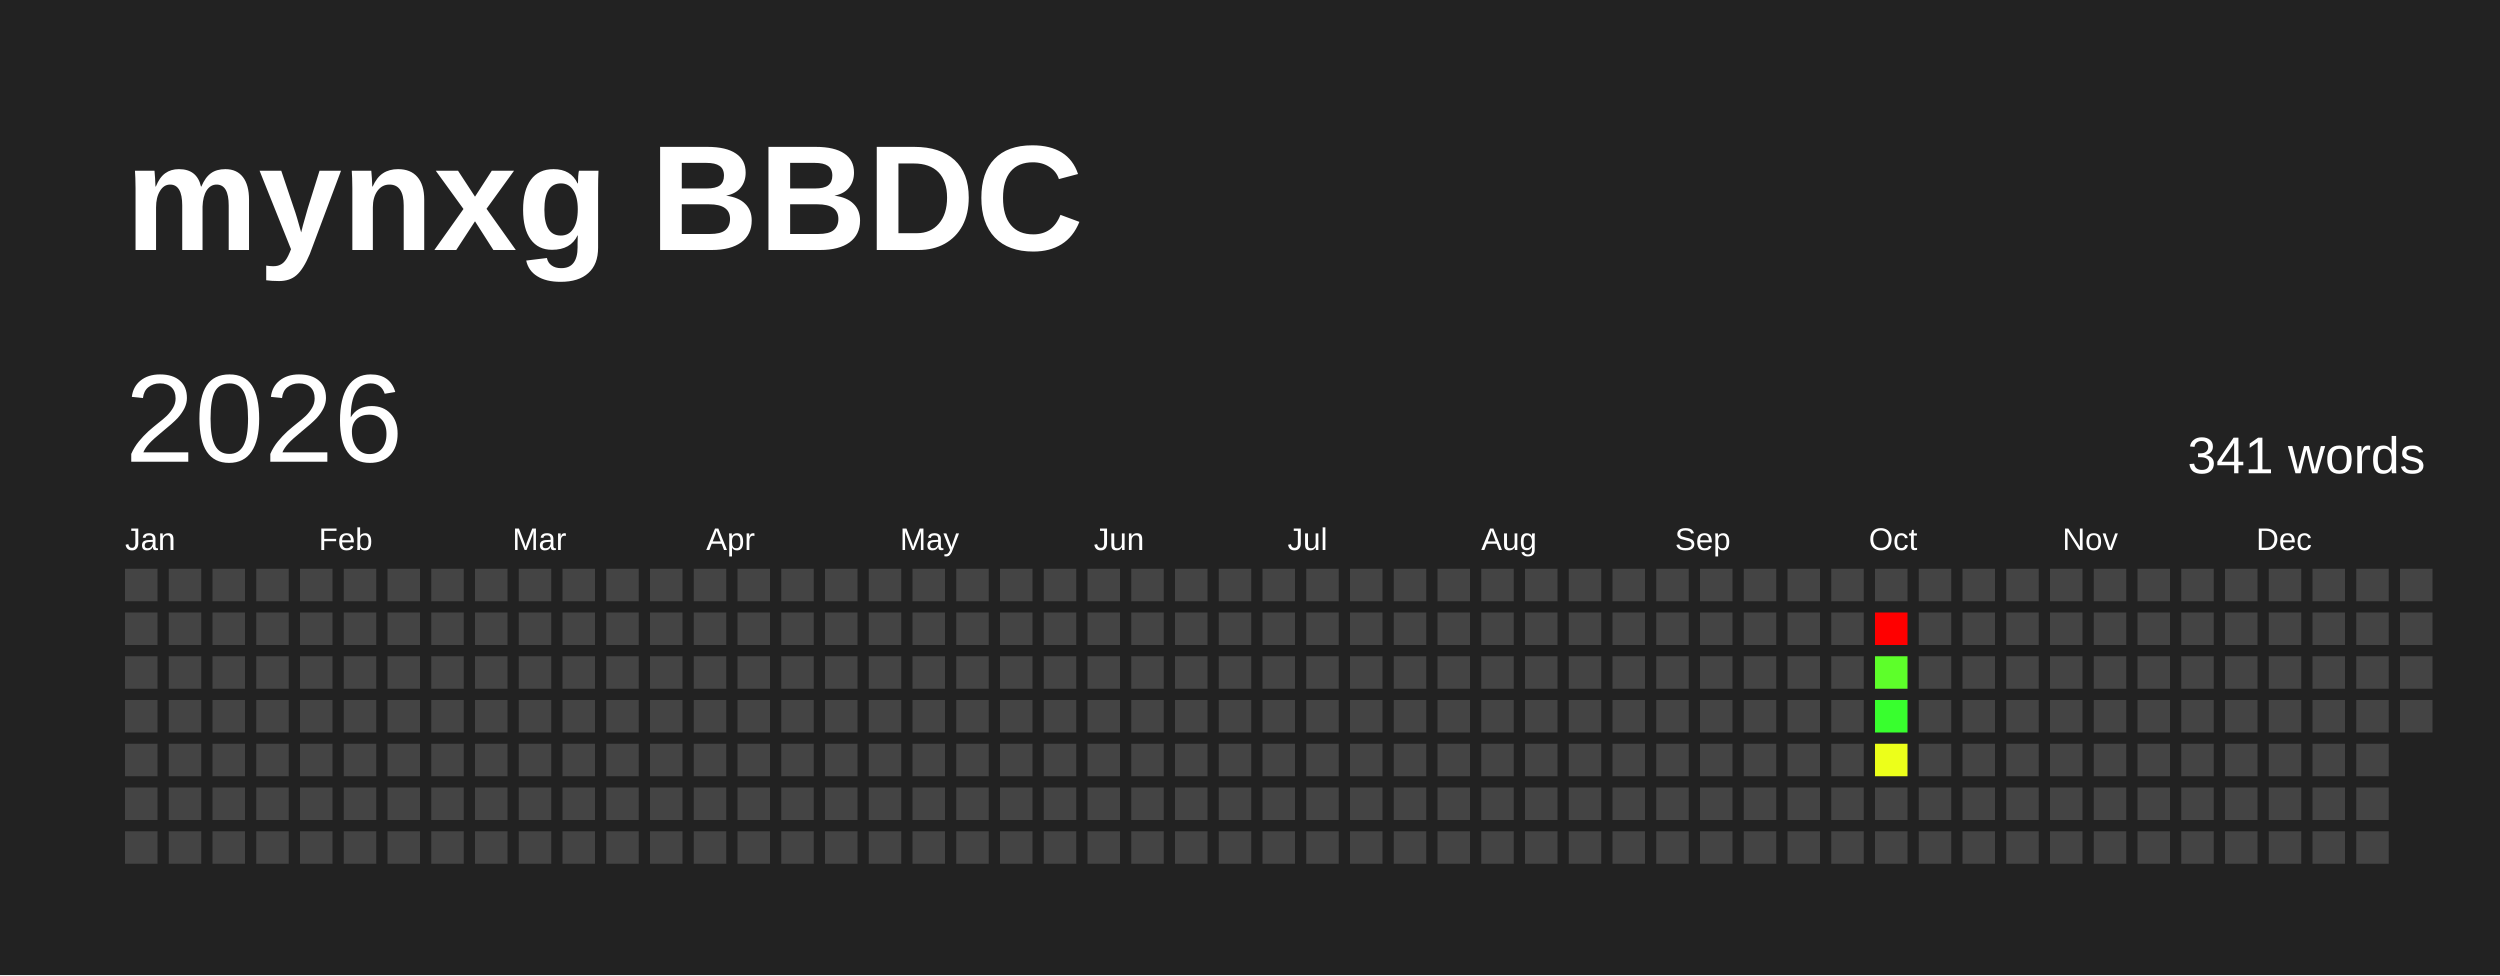
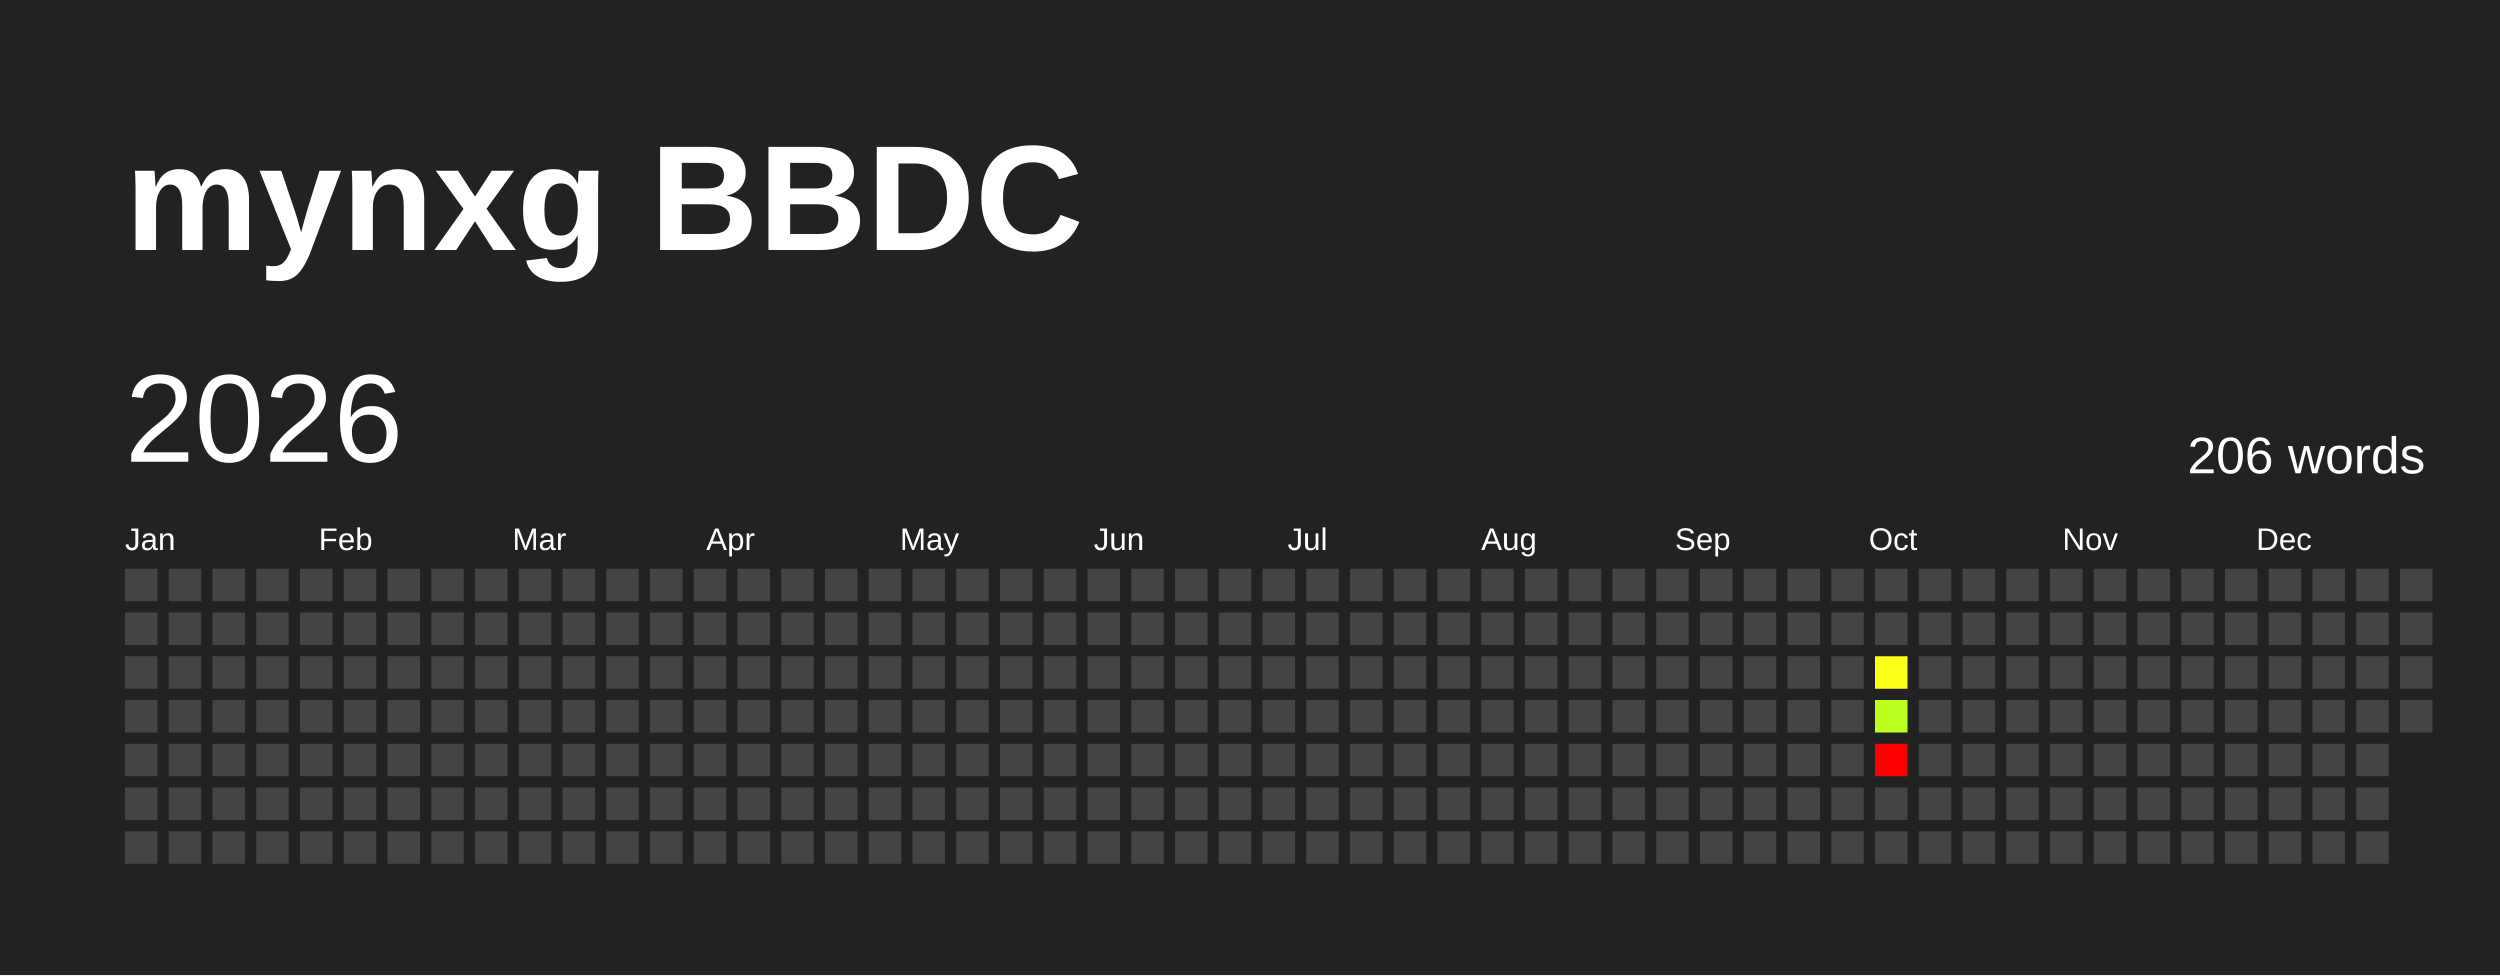
<svg xmlns="http://www.w3.org/2000/svg" baseProfile="full" height="78mm" version="1.1" viewBox="0,0,200,78" width="200mm">
  <defs />
  <rect fill="#222222" height="78" width="200" x="0" y="0" />
  <text fill="#FFFFFF" style="font-size:12px; font-family:Arial; font-weight:bold;" x="10" y="20">mynxg BBDC</text>
  <text dominant-baseline="hanging" fill="#FFFFFF" style="font-size:10.0px; font-family:Arial;" x="10" y="30">2026</text>
-   <text dominant-baseline="hanging" fill="#FFFFFF" style="font-size:4.125px; font-family:Arial;" x="175" y="35">341 words</text>
+   <text dominant-baseline="hanging" fill="#FFFFFF" style="font-size:4.125px; font-family:Arial;" x="175" y="35">206 words</text>
  <text fill="#FFFFFF" style="font-size:2.5px; font-family:Arial" x="10.0" y="44">Jan</text>
  <text fill="#FFFFFF" style="font-size:2.5px; font-family:Arial" x="25.5" y="44">Feb</text>
  <text fill="#FFFFFF" style="font-size:2.5px; font-family:Arial" x="41.0" y="44">Mar</text>
  <text fill="#FFFFFF" style="font-size:2.5px; font-family:Arial" x="56.5" y="44">Apr</text>
  <text fill="#FFFFFF" style="font-size:2.5px; font-family:Arial" x="72.0" y="44">May</text>
  <text fill="#FFFFFF" style="font-size:2.5px; font-family:Arial" x="87.5" y="44">Jun</text>
  <text fill="#FFFFFF" style="font-size:2.5px; font-family:Arial" x="103.0" y="44">Jul</text>
  <text fill="#FFFFFF" style="font-size:2.5px; font-family:Arial" x="118.5" y="44">Aug</text>
  <text fill="#FFFFFF" style="font-size:2.5px; font-family:Arial" x="134.0" y="44">Sep</text>
  <text fill="#FFFFFF" style="font-size:2.5px; font-family:Arial" x="149.5" y="44">Oct</text>
  <text fill="#FFFFFF" style="font-size:2.5px; font-family:Arial" x="165.0" y="44">Nov</text>
  <text fill="#FFFFFF" style="font-size:2.5px; font-family:Arial" x="180.5" y="44">Dec</text>
  <rect fill="#444444" height="2.6" width="2.6" x="10.0" y="45.5" />
  <rect fill="#444444" height="2.6" width="2.6" x="10.0" y="49.0" />
  <rect fill="#444444" height="2.6" width="2.6" x="10.0" y="52.5" />
  <rect fill="#444444" height="2.6" width="2.6" x="10.0" y="56.0" />
  <rect fill="#444444" height="2.6" width="2.6" x="10.0" y="59.5" />
  <rect fill="#444444" height="2.6" width="2.6" x="10.0" y="63.0" />
  <rect fill="#444444" height="2.6" width="2.6" x="10.0" y="66.5" />
  <rect fill="#444444" height="2.6" width="2.6" x="13.5" y="45.5" />
  <rect fill="#444444" height="2.6" width="2.6" x="13.5" y="49.0" />
  <rect fill="#444444" height="2.6" width="2.6" x="13.5" y="52.5" />
  <rect fill="#444444" height="2.6" width="2.6" x="13.5" y="56.0" />
  <rect fill="#444444" height="2.6" width="2.6" x="13.5" y="59.5" />
  <rect fill="#444444" height="2.6" width="2.6" x="13.5" y="63.0" />
  <rect fill="#444444" height="2.6" width="2.6" x="13.5" y="66.5" />
  <rect fill="#444444" height="2.6" width="2.6" x="17.0" y="45.5" />
  <rect fill="#444444" height="2.6" width="2.6" x="17.0" y="49.0" />
  <rect fill="#444444" height="2.6" width="2.6" x="17.0" y="52.5" />
  <rect fill="#444444" height="2.6" width="2.6" x="17.0" y="56.0" />
  <rect fill="#444444" height="2.6" width="2.6" x="17.0" y="59.5" />
  <rect fill="#444444" height="2.6" width="2.6" x="17.0" y="63.0" />
  <rect fill="#444444" height="2.6" width="2.6" x="17.0" y="66.5" />
  <rect fill="#444444" height="2.6" width="2.6" x="20.5" y="45.5" />
  <rect fill="#444444" height="2.6" width="2.6" x="20.5" y="49.0" />
  <rect fill="#444444" height="2.6" width="2.6" x="20.5" y="52.5" />
  <rect fill="#444444" height="2.6" width="2.6" x="20.5" y="56.0" />
  <rect fill="#444444" height="2.6" width="2.6" x="20.5" y="59.5" />
  <rect fill="#444444" height="2.6" width="2.6" x="20.5" y="63.0" />
  <rect fill="#444444" height="2.6" width="2.6" x="20.5" y="66.5" />
  <rect fill="#444444" height="2.6" width="2.6" x="24.0" y="45.5" />
  <rect fill="#444444" height="2.6" width="2.6" x="24.0" y="49.0" />
  <rect fill="#444444" height="2.6" width="2.6" x="24.0" y="52.5" />
  <rect fill="#444444" height="2.6" width="2.6" x="24.0" y="56.0" />
  <rect fill="#444444" height="2.6" width="2.6" x="24.0" y="59.5" />
  <rect fill="#444444" height="2.6" width="2.6" x="24.0" y="63.0" />
  <rect fill="#444444" height="2.6" width="2.6" x="24.0" y="66.5" />
  <rect fill="#444444" height="2.6" width="2.6" x="27.5" y="45.5" />
  <rect fill="#444444" height="2.6" width="2.6" x="27.5" y="49.0" />
  <rect fill="#444444" height="2.6" width="2.6" x="27.5" y="52.5" />
  <rect fill="#444444" height="2.6" width="2.6" x="27.5" y="56.0" />
  <rect fill="#444444" height="2.6" width="2.6" x="27.5" y="59.5" />
  <rect fill="#444444" height="2.6" width="2.6" x="27.5" y="63.0" />
  <rect fill="#444444" height="2.6" width="2.6" x="27.5" y="66.5" />
  <rect fill="#444444" height="2.6" width="2.6" x="31.0" y="45.5" />
  <rect fill="#444444" height="2.6" width="2.6" x="31.0" y="49.0" />
  <rect fill="#444444" height="2.6" width="2.6" x="31.0" y="52.5" />
  <rect fill="#444444" height="2.6" width="2.6" x="31.0" y="56.0" />
  <rect fill="#444444" height="2.6" width="2.6" x="31.0" y="59.5" />
  <rect fill="#444444" height="2.6" width="2.6" x="31.0" y="63.0" />
  <rect fill="#444444" height="2.6" width="2.6" x="31.0" y="66.5" />
  <rect fill="#444444" height="2.6" width="2.6" x="34.5" y="45.5" />
  <rect fill="#444444" height="2.6" width="2.6" x="34.5" y="49.0" />
  <rect fill="#444444" height="2.6" width="2.6" x="34.5" y="52.5" />
  <rect fill="#444444" height="2.6" width="2.6" x="34.5" y="56.0" />
  <rect fill="#444444" height="2.6" width="2.6" x="34.5" y="59.5" />
  <rect fill="#444444" height="2.6" width="2.6" x="34.5" y="63.0" />
  <rect fill="#444444" height="2.6" width="2.6" x="34.5" y="66.5" />
  <rect fill="#444444" height="2.6" width="2.6" x="38.0" y="45.5" />
  <rect fill="#444444" height="2.6" width="2.6" x="38.0" y="49.0" />
  <rect fill="#444444" height="2.6" width="2.6" x="38.0" y="52.5" />
  <rect fill="#444444" height="2.6" width="2.6" x="38.0" y="56.0" />
  <rect fill="#444444" height="2.6" width="2.6" x="38.0" y="59.5" />
  <rect fill="#444444" height="2.6" width="2.6" x="38.0" y="63.0" />
  <rect fill="#444444" height="2.6" width="2.6" x="38.0" y="66.5" />
  <rect fill="#444444" height="2.6" width="2.6" x="41.5" y="45.5" />
  <rect fill="#444444" height="2.6" width="2.6" x="41.5" y="49.0" />
  <rect fill="#444444" height="2.6" width="2.6" x="41.5" y="52.5" />
  <rect fill="#444444" height="2.6" width="2.6" x="41.5" y="56.0" />
  <rect fill="#444444" height="2.6" width="2.6" x="41.5" y="59.5" />
  <rect fill="#444444" height="2.6" width="2.6" x="41.5" y="63.0" />
  <rect fill="#444444" height="2.6" width="2.6" x="41.5" y="66.5" />
  <rect fill="#444444" height="2.6" width="2.6" x="45.0" y="45.5" />
  <rect fill="#444444" height="2.6" width="2.6" x="45.0" y="49.0" />
  <rect fill="#444444" height="2.6" width="2.6" x="45.0" y="52.5" />
  <rect fill="#444444" height="2.6" width="2.6" x="45.0" y="56.0" />
  <rect fill="#444444" height="2.6" width="2.6" x="45.0" y="59.5" />
  <rect fill="#444444" height="2.6" width="2.6" x="45.0" y="63.0" />
  <rect fill="#444444" height="2.6" width="2.6" x="45.0" y="66.5" />
  <rect fill="#444444" height="2.6" width="2.6" x="48.5" y="45.5" />
  <rect fill="#444444" height="2.6" width="2.6" x="48.5" y="49.0" />
  <rect fill="#444444" height="2.6" width="2.6" x="48.5" y="52.5" />
  <rect fill="#444444" height="2.6" width="2.6" x="48.5" y="56.0" />
  <rect fill="#444444" height="2.6" width="2.6" x="48.5" y="59.5" />
  <rect fill="#444444" height="2.6" width="2.6" x="48.5" y="63.0" />
  <rect fill="#444444" height="2.6" width="2.6" x="48.5" y="66.5" />
  <rect fill="#444444" height="2.6" width="2.6" x="52.0" y="45.5" />
  <rect fill="#444444" height="2.6" width="2.6" x="52.0" y="49.0" />
  <rect fill="#444444" height="2.6" width="2.6" x="52.0" y="52.5" />
  <rect fill="#444444" height="2.6" width="2.6" x="52.0" y="56.0" />
  <rect fill="#444444" height="2.6" width="2.6" x="52.0" y="59.5" />
  <rect fill="#444444" height="2.6" width="2.6" x="52.0" y="63.0" />
  <rect fill="#444444" height="2.6" width="2.6" x="52.0" y="66.5" />
  <rect fill="#444444" height="2.6" width="2.6" x="55.5" y="45.5" />
  <rect fill="#444444" height="2.6" width="2.6" x="55.5" y="49.0" />
  <rect fill="#444444" height="2.6" width="2.6" x="55.5" y="52.5" />
  <rect fill="#444444" height="2.6" width="2.6" x="55.5" y="56.0" />
  <rect fill="#444444" height="2.6" width="2.6" x="55.5" y="59.5" />
  <rect fill="#444444" height="2.6" width="2.6" x="55.5" y="63.0" />
  <rect fill="#444444" height="2.6" width="2.6" x="55.5" y="66.5" />
  <rect fill="#444444" height="2.6" width="2.6" x="59.0" y="45.5" />
  <rect fill="#444444" height="2.6" width="2.6" x="59.0" y="49.0" />
  <rect fill="#444444" height="2.6" width="2.6" x="59.0" y="52.5" />
  <rect fill="#444444" height="2.6" width="2.6" x="59.0" y="56.0" />
  <rect fill="#444444" height="2.6" width="2.6" x="59.0" y="59.5" />
  <rect fill="#444444" height="2.6" width="2.6" x="59.0" y="63.0" />
  <rect fill="#444444" height="2.6" width="2.6" x="59.0" y="66.5" />
  <rect fill="#444444" height="2.6" width="2.6" x="62.5" y="45.5" />
  <rect fill="#444444" height="2.6" width="2.6" x="62.5" y="49.0" />
  <rect fill="#444444" height="2.6" width="2.6" x="62.5" y="52.5" />
  <rect fill="#444444" height="2.6" width="2.6" x="62.5" y="56.0" />
  <rect fill="#444444" height="2.6" width="2.6" x="62.5" y="59.5" />
  <rect fill="#444444" height="2.6" width="2.6" x="62.5" y="63.0" />
  <rect fill="#444444" height="2.6" width="2.6" x="62.5" y="66.5" />
  <rect fill="#444444" height="2.6" width="2.6" x="66.0" y="45.5" />
  <rect fill="#444444" height="2.6" width="2.6" x="66.0" y="49.0" />
  <rect fill="#444444" height="2.6" width="2.6" x="66.0" y="52.5" />
  <rect fill="#444444" height="2.6" width="2.6" x="66.0" y="56.0" />
  <rect fill="#444444" height="2.6" width="2.6" x="66.0" y="59.5" />
  <rect fill="#444444" height="2.6" width="2.6" x="66.0" y="63.0" />
  <rect fill="#444444" height="2.6" width="2.6" x="66.0" y="66.5" />
  <rect fill="#444444" height="2.6" width="2.6" x="69.5" y="45.5" />
  <rect fill="#444444" height="2.6" width="2.6" x="69.5" y="49.0" />
  <rect fill="#444444" height="2.6" width="2.6" x="69.5" y="52.5" />
  <rect fill="#444444" height="2.6" width="2.6" x="69.5" y="56.0" />
  <rect fill="#444444" height="2.6" width="2.6" x="69.5" y="59.5" />
  <rect fill="#444444" height="2.6" width="2.6" x="69.5" y="63.0" />
  <rect fill="#444444" height="2.6" width="2.6" x="69.5" y="66.5" />
  <rect fill="#444444" height="2.6" width="2.6" x="73.0" y="45.5" />
  <rect fill="#444444" height="2.6" width="2.6" x="73.0" y="49.0" />
  <rect fill="#444444" height="2.6" width="2.6" x="73.0" y="52.5" />
  <rect fill="#444444" height="2.6" width="2.6" x="73.0" y="56.0" />
  <rect fill="#444444" height="2.6" width="2.6" x="73.0" y="59.5" />
  <rect fill="#444444" height="2.6" width="2.6" x="73.0" y="63.0" />
  <rect fill="#444444" height="2.6" width="2.6" x="73.0" y="66.5" />
  <rect fill="#444444" height="2.6" width="2.6" x="76.5" y="45.5" />
  <rect fill="#444444" height="2.6" width="2.6" x="76.5" y="49.0" />
  <rect fill="#444444" height="2.6" width="2.6" x="76.5" y="52.5" />
  <rect fill="#444444" height="2.6" width="2.6" x="76.5" y="56.0" />
  <rect fill="#444444" height="2.6" width="2.6" x="76.5" y="59.5" />
  <rect fill="#444444" height="2.6" width="2.6" x="76.5" y="63.0" />
  <rect fill="#444444" height="2.6" width="2.6" x="76.5" y="66.5" />
  <rect fill="#444444" height="2.6" width="2.6" x="80.0" y="45.5" />
  <rect fill="#444444" height="2.6" width="2.6" x="80.0" y="49.0" />
  <rect fill="#444444" height="2.6" width="2.6" x="80.0" y="52.5" />
  <rect fill="#444444" height="2.6" width="2.6" x="80.0" y="56.0" />
  <rect fill="#444444" height="2.6" width="2.6" x="80.0" y="59.5" />
  <rect fill="#444444" height="2.6" width="2.6" x="80.0" y="63.0" />
  <rect fill="#444444" height="2.6" width="2.6" x="80.0" y="66.5" />
  <rect fill="#444444" height="2.6" width="2.6" x="83.5" y="45.5" />
  <rect fill="#444444" height="2.6" width="2.6" x="83.5" y="49.0" />
  <rect fill="#444444" height="2.6" width="2.6" x="83.5" y="52.5" />
  <rect fill="#444444" height="2.6" width="2.6" x="83.5" y="56.0" />
  <rect fill="#444444" height="2.6" width="2.6" x="83.5" y="59.5" />
  <rect fill="#444444" height="2.6" width="2.6" x="83.5" y="63.0" />
  <rect fill="#444444" height="2.6" width="2.6" x="83.5" y="66.5" />
  <rect fill="#444444" height="2.6" width="2.6" x="87.0" y="45.5" />
  <rect fill="#444444" height="2.6" width="2.6" x="87.0" y="49.0" />
  <rect fill="#444444" height="2.6" width="2.6" x="87.0" y="52.5" />
  <rect fill="#444444" height="2.6" width="2.6" x="87.0" y="56.0" />
  <rect fill="#444444" height="2.6" width="2.6" x="87.0" y="59.5" />
  <rect fill="#444444" height="2.6" width="2.6" x="87.0" y="63.0" />
  <rect fill="#444444" height="2.6" width="2.6" x="87.0" y="66.5" />
  <rect fill="#444444" height="2.6" width="2.6" x="90.5" y="45.5" />
  <rect fill="#444444" height="2.6" width="2.6" x="90.5" y="49.0" />
  <rect fill="#444444" height="2.6" width="2.6" x="90.5" y="52.5" />
  <rect fill="#444444" height="2.6" width="2.6" x="90.5" y="56.0" />
  <rect fill="#444444" height="2.6" width="2.6" x="90.5" y="59.5" />
  <rect fill="#444444" height="2.6" width="2.6" x="90.5" y="63.0" />
  <rect fill="#444444" height="2.6" width="2.6" x="90.5" y="66.5" />
  <rect fill="#444444" height="2.6" width="2.6" x="94.0" y="45.5" />
  <rect fill="#444444" height="2.6" width="2.6" x="94.0" y="49.0" />
  <rect fill="#444444" height="2.6" width="2.6" x="94.0" y="52.5" />
  <rect fill="#444444" height="2.6" width="2.6" x="94.0" y="56.0" />
  <rect fill="#444444" height="2.6" width="2.6" x="94.0" y="59.5" />
  <rect fill="#444444" height="2.6" width="2.6" x="94.0" y="63.0" />
  <rect fill="#444444" height="2.6" width="2.6" x="94.0" y="66.5" />
  <rect fill="#444444" height="2.6" width="2.6" x="97.5" y="45.5" />
  <rect fill="#444444" height="2.6" width="2.6" x="97.5" y="49.0" />
  <rect fill="#444444" height="2.6" width="2.6" x="97.5" y="52.5" />
  <rect fill="#444444" height="2.6" width="2.6" x="97.5" y="56.0" />
  <rect fill="#444444" height="2.6" width="2.6" x="97.5" y="59.5" />
  <rect fill="#444444" height="2.6" width="2.6" x="97.5" y="63.0" />
  <rect fill="#444444" height="2.6" width="2.6" x="97.5" y="66.5" />
  <rect fill="#444444" height="2.6" width="2.6" x="101.0" y="45.5" />
  <rect fill="#444444" height="2.6" width="2.6" x="101.0" y="49.0" />
  <rect fill="#444444" height="2.6" width="2.6" x="101.0" y="52.5" />
  <rect fill="#444444" height="2.6" width="2.6" x="101.0" y="56.0" />
  <rect fill="#444444" height="2.6" width="2.6" x="101.0" y="59.5" />
  <rect fill="#444444" height="2.6" width="2.6" x="101.0" y="63.0" />
  <rect fill="#444444" height="2.6" width="2.6" x="101.0" y="66.5" />
  <rect fill="#444444" height="2.6" width="2.6" x="104.5" y="45.5" />
  <rect fill="#444444" height="2.6" width="2.6" x="104.5" y="49.0" />
  <rect fill="#444444" height="2.6" width="2.6" x="104.5" y="52.5" />
  <rect fill="#444444" height="2.6" width="2.6" x="104.5" y="56.0" />
  <rect fill="#444444" height="2.6" width="2.6" x="104.5" y="59.5" />
  <rect fill="#444444" height="2.6" width="2.6" x="104.5" y="63.0" />
  <rect fill="#444444" height="2.6" width="2.6" x="104.5" y="66.5" />
  <rect fill="#444444" height="2.6" width="2.6" x="108.0" y="45.5" />
  <rect fill="#444444" height="2.6" width="2.6" x="108.0" y="49.0" />
  <rect fill="#444444" height="2.6" width="2.6" x="108.0" y="52.5" />
  <rect fill="#444444" height="2.6" width="2.6" x="108.0" y="56.0" />
  <rect fill="#444444" height="2.6" width="2.6" x="108.0" y="59.5" />
  <rect fill="#444444" height="2.6" width="2.6" x="108.0" y="63.0" />
  <rect fill="#444444" height="2.6" width="2.6" x="108.0" y="66.5" />
  <rect fill="#444444" height="2.6" width="2.6" x="111.5" y="45.5" />
  <rect fill="#444444" height="2.6" width="2.6" x="111.5" y="49.0" />
  <rect fill="#444444" height="2.6" width="2.6" x="111.5" y="52.5" />
  <rect fill="#444444" height="2.6" width="2.6" x="111.5" y="56.0" />
  <rect fill="#444444" height="2.6" width="2.6" x="111.5" y="59.5" />
  <rect fill="#444444" height="2.6" width="2.6" x="111.5" y="63.0" />
  <rect fill="#444444" height="2.6" width="2.6" x="111.5" y="66.5" />
  <rect fill="#444444" height="2.6" width="2.6" x="115.0" y="45.5" />
  <rect fill="#444444" height="2.6" width="2.6" x="115.0" y="49.0" />
  <rect fill="#444444" height="2.6" width="2.6" x="115.0" y="52.5" />
  <rect fill="#444444" height="2.6" width="2.6" x="115.0" y="56.0" />
  <rect fill="#444444" height="2.6" width="2.6" x="115.0" y="59.5" />
  <rect fill="#444444" height="2.6" width="2.6" x="115.0" y="63.0" />
  <rect fill="#444444" height="2.6" width="2.6" x="115.0" y="66.5" />
  <rect fill="#444444" height="2.6" width="2.6" x="118.5" y="45.5" />
  <rect fill="#444444" height="2.6" width="2.6" x="118.5" y="49.0" />
  <rect fill="#444444" height="2.6" width="2.6" x="118.5" y="52.5" />
  <rect fill="#444444" height="2.6" width="2.6" x="118.5" y="56.0" />
  <rect fill="#444444" height="2.6" width="2.6" x="118.5" y="59.5" />
  <rect fill="#444444" height="2.6" width="2.6" x="118.5" y="63.0" />
  <rect fill="#444444" height="2.6" width="2.6" x="118.5" y="66.5" />
  <rect fill="#444444" height="2.6" width="2.6" x="122.0" y="45.5" />
  <rect fill="#444444" height="2.6" width="2.6" x="122.0" y="49.0" />
  <rect fill="#444444" height="2.6" width="2.6" x="122.0" y="52.5" />
  <rect fill="#444444" height="2.6" width="2.6" x="122.0" y="56.0" />
  <rect fill="#444444" height="2.6" width="2.6" x="122.0" y="59.5" />
  <rect fill="#444444" height="2.6" width="2.6" x="122.0" y="63.0" />
  <rect fill="#444444" height="2.6" width="2.6" x="122.0" y="66.5" />
  <rect fill="#444444" height="2.6" width="2.6" x="125.5" y="45.5" />
  <rect fill="#444444" height="2.6" width="2.6" x="125.5" y="49.0" />
  <rect fill="#444444" height="2.6" width="2.6" x="125.5" y="52.5" />
  <rect fill="#444444" height="2.6" width="2.6" x="125.5" y="56.0" />
  <rect fill="#444444" height="2.6" width="2.6" x="125.5" y="59.5" />
  <rect fill="#444444" height="2.6" width="2.6" x="125.5" y="63.0" />
  <rect fill="#444444" height="2.6" width="2.6" x="125.5" y="66.5" />
  <rect fill="#444444" height="2.6" width="2.6" x="129.0" y="45.5" />
  <rect fill="#444444" height="2.6" width="2.6" x="129.0" y="49.0" />
  <rect fill="#444444" height="2.6" width="2.6" x="129.0" y="52.5" />
  <rect fill="#444444" height="2.6" width="2.6" x="129.0" y="56.0" />
  <rect fill="#444444" height="2.6" width="2.6" x="129.0" y="59.5" />
  <rect fill="#444444" height="2.6" width="2.6" x="129.0" y="63.0" />
  <rect fill="#444444" height="2.6" width="2.6" x="129.0" y="66.5" />
  <rect fill="#444444" height="2.6" width="2.6" x="132.5" y="45.5" />
  <rect fill="#444444" height="2.6" width="2.6" x="132.5" y="49.0" />
  <rect fill="#444444" height="2.6" width="2.6" x="132.5" y="52.5" />
  <rect fill="#444444" height="2.6" width="2.6" x="132.5" y="56.0" />
  <rect fill="#444444" height="2.6" width="2.6" x="132.5" y="59.5" />
  <rect fill="#444444" height="2.6" width="2.6" x="132.5" y="63.0" />
  <rect fill="#444444" height="2.6" width="2.6" x="132.5" y="66.5" />
  <rect fill="#444444" height="2.6" width="2.6" x="136.0" y="45.5" />
  <rect fill="#444444" height="2.6" width="2.6" x="136.0" y="49.0" />
  <rect fill="#444444" height="2.6" width="2.6" x="136.0" y="52.5" />
  <rect fill="#444444" height="2.6" width="2.6" x="136.0" y="56.0" />
  <rect fill="#444444" height="2.6" width="2.6" x="136.0" y="59.5" />
  <rect fill="#444444" height="2.6" width="2.6" x="136.0" y="63.0" />
  <rect fill="#444444" height="2.6" width="2.6" x="136.0" y="66.5" />
  <rect fill="#444444" height="2.6" width="2.6" x="139.5" y="45.5" />
  <rect fill="#444444" height="2.6" width="2.6" x="139.5" y="49.0" />
  <rect fill="#444444" height="2.6" width="2.6" x="139.5" y="52.5" />
  <rect fill="#444444" height="2.6" width="2.6" x="139.5" y="56.0" />
  <rect fill="#444444" height="2.6" width="2.6" x="139.5" y="59.5" />
  <rect fill="#444444" height="2.6" width="2.6" x="139.5" y="63.0" />
  <rect fill="#444444" height="2.6" width="2.6" x="139.5" y="66.5" />
  <rect fill="#444444" height="2.6" width="2.6" x="143.0" y="45.5" />
  <rect fill="#444444" height="2.6" width="2.6" x="143.0" y="49.0" />
  <rect fill="#444444" height="2.6" width="2.6" x="143.0" y="52.5" />
  <rect fill="#444444" height="2.6" width="2.6" x="143.0" y="56.0" />
  <rect fill="#444444" height="2.6" width="2.6" x="143.0" y="59.5" />
  <rect fill="#444444" height="2.6" width="2.6" x="143.0" y="63.0" />
  <rect fill="#444444" height="2.6" width="2.6" x="143.0" y="66.5" />
  <rect fill="#444444" height="2.6" width="2.6" x="146.5" y="45.5" />
  <rect fill="#444444" height="2.6" width="2.6" x="146.5" y="49.0" />
  <rect fill="#444444" height="2.6" width="2.6" x="146.5" y="52.5" />
  <rect fill="#444444" height="2.6" width="2.6" x="146.5" y="56.0" />
  <rect fill="#444444" height="2.6" width="2.6" x="146.5" y="59.5" />
  <rect fill="#444444" height="2.6" width="2.6" x="146.5" y="63.0" />
  <rect fill="#444444" height="2.6" width="2.6" x="146.5" y="66.5" />
  <rect fill="#444444" height="2.6" width="2.6" x="150.0" y="45.5" />
-   <rect fill="red" height="2.6" width="2.6" x="150.0" y="49.0" />
-   <rect fill="#5dff2a" height="2.6" width="2.6" x="150.0" y="52.5" />
-   <rect fill="#38ff2e" height="2.6" width="2.6" x="150.0" y="56.0" />
-   <rect fill="#ecff1a" height="2.6" width="2.6" x="150.0" y="59.5" />
+   <rect fill="#444444" height="2.6" width="2.6" x="150.0" y="49.0" />
+   <rect fill="#fcff18" height="2.6" width="2.6" x="150.0" y="52.5" />
+   <rect fill="#bbff1f" height="2.6" width="2.6" x="150.0" y="56.0" />
+   <rect fill="red" height="2.6" width="2.6" x="150.0" y="59.5" />
  <rect fill="#444444" height="2.6" width="2.6" x="150.0" y="63.0" />
  <rect fill="#444444" height="2.6" width="2.6" x="150.0" y="66.5" />
  <rect fill="#444444" height="2.6" width="2.6" x="153.5" y="45.5" />
  <rect fill="#444444" height="2.6" width="2.6" x="153.5" y="49.0" />
  <rect fill="#444444" height="2.6" width="2.6" x="153.5" y="52.5" />
  <rect fill="#444444" height="2.6" width="2.6" x="153.5" y="56.0" />
  <rect fill="#444444" height="2.6" width="2.6" x="153.5" y="59.5" />
  <rect fill="#444444" height="2.6" width="2.6" x="153.5" y="63.0" />
  <rect fill="#444444" height="2.6" width="2.6" x="153.5" y="66.5" />
  <rect fill="#444444" height="2.6" width="2.6" x="157.0" y="45.5" />
  <rect fill="#444444" height="2.6" width="2.6" x="157.0" y="49.0" />
  <rect fill="#444444" height="2.6" width="2.6" x="157.0" y="52.5" />
  <rect fill="#444444" height="2.6" width="2.6" x="157.0" y="56.0" />
  <rect fill="#444444" height="2.6" width="2.6" x="157.0" y="59.5" />
  <rect fill="#444444" height="2.6" width="2.6" x="157.0" y="63.0" />
  <rect fill="#444444" height="2.6" width="2.6" x="157.0" y="66.5" />
  <rect fill="#444444" height="2.6" width="2.6" x="160.5" y="45.5" />
  <rect fill="#444444" height="2.6" width="2.6" x="160.5" y="49.0" />
  <rect fill="#444444" height="2.6" width="2.6" x="160.5" y="52.5" />
  <rect fill="#444444" height="2.6" width="2.6" x="160.5" y="56.0" />
  <rect fill="#444444" height="2.6" width="2.6" x="160.5" y="59.5" />
  <rect fill="#444444" height="2.6" width="2.6" x="160.5" y="63.0" />
  <rect fill="#444444" height="2.6" width="2.6" x="160.5" y="66.5" />
  <rect fill="#444444" height="2.6" width="2.6" x="164.0" y="45.5" />
  <rect fill="#444444" height="2.6" width="2.6" x="164.0" y="49.0" />
  <rect fill="#444444" height="2.6" width="2.6" x="164.0" y="52.5" />
  <rect fill="#444444" height="2.6" width="2.6" x="164.0" y="56.0" />
  <rect fill="#444444" height="2.6" width="2.6" x="164.0" y="59.5" />
  <rect fill="#444444" height="2.6" width="2.6" x="164.0" y="63.0" />
  <rect fill="#444444" height="2.6" width="2.6" x="164.0" y="66.5" />
  <rect fill="#444444" height="2.6" width="2.6" x="167.5" y="45.5" />
  <rect fill="#444444" height="2.6" width="2.6" x="167.5" y="49.0" />
  <rect fill="#444444" height="2.6" width="2.6" x="167.5" y="52.5" />
  <rect fill="#444444" height="2.6" width="2.6" x="167.5" y="56.0" />
  <rect fill="#444444" height="2.6" width="2.6" x="167.5" y="59.5" />
  <rect fill="#444444" height="2.6" width="2.6" x="167.5" y="63.0" />
  <rect fill="#444444" height="2.6" width="2.6" x="167.5" y="66.5" />
  <rect fill="#444444" height="2.6" width="2.6" x="171.0" y="45.5" />
  <rect fill="#444444" height="2.6" width="2.6" x="171.0" y="49.0" />
  <rect fill="#444444" height="2.6" width="2.6" x="171.0" y="52.5" />
  <rect fill="#444444" height="2.6" width="2.6" x="171.0" y="56.0" />
  <rect fill="#444444" height="2.6" width="2.6" x="171.0" y="59.5" />
  <rect fill="#444444" height="2.6" width="2.6" x="171.0" y="63.0" />
  <rect fill="#444444" height="2.6" width="2.6" x="171.0" y="66.5" />
  <rect fill="#444444" height="2.6" width="2.6" x="174.5" y="45.5" />
  <rect fill="#444444" height="2.6" width="2.6" x="174.5" y="49.0" />
  <rect fill="#444444" height="2.6" width="2.6" x="174.5" y="52.5" />
  <rect fill="#444444" height="2.6" width="2.6" x="174.5" y="56.0" />
  <rect fill="#444444" height="2.6" width="2.6" x="174.5" y="59.5" />
  <rect fill="#444444" height="2.6" width="2.6" x="174.5" y="63.0" />
  <rect fill="#444444" height="2.6" width="2.6" x="174.5" y="66.5" />
  <rect fill="#444444" height="2.6" width="2.6" x="178.0" y="45.5" />
  <rect fill="#444444" height="2.6" width="2.6" x="178.0" y="49.0" />
  <rect fill="#444444" height="2.6" width="2.6" x="178.0" y="52.5" />
  <rect fill="#444444" height="2.6" width="2.6" x="178.0" y="56.0" />
  <rect fill="#444444" height="2.6" width="2.6" x="178.0" y="59.5" />
  <rect fill="#444444" height="2.6" width="2.6" x="178.0" y="63.0" />
  <rect fill="#444444" height="2.6" width="2.6" x="178.0" y="66.5" />
  <rect fill="#444444" height="2.6" width="2.6" x="181.5" y="45.5" />
  <rect fill="#444444" height="2.6" width="2.6" x="181.5" y="49.0" />
  <rect fill="#444444" height="2.6" width="2.6" x="181.5" y="52.5" />
  <rect fill="#444444" height="2.6" width="2.6" x="181.5" y="56.0" />
  <rect fill="#444444" height="2.6" width="2.6" x="181.5" y="59.5" />
  <rect fill="#444444" height="2.6" width="2.6" x="181.5" y="63.0" />
  <rect fill="#444444" height="2.6" width="2.6" x="181.5" y="66.5" />
  <rect fill="#444444" height="2.6" width="2.6" x="185.0" y="45.5" />
  <rect fill="#444444" height="2.6" width="2.6" x="185.0" y="49.0" />
  <rect fill="#444444" height="2.6" width="2.6" x="185.0" y="52.5" />
  <rect fill="#444444" height="2.6" width="2.6" x="185.0" y="56.0" />
  <rect fill="#444444" height="2.6" width="2.6" x="185.0" y="59.5" />
  <rect fill="#444444" height="2.6" width="2.6" x="185.0" y="63.0" />
  <rect fill="#444444" height="2.6" width="2.6" x="185.0" y="66.5" />
  <rect fill="#444444" height="2.6" width="2.6" x="188.5" y="45.5" />
  <rect fill="#444444" height="2.6" width="2.6" x="188.5" y="49.0" />
  <rect fill="#444444" height="2.6" width="2.6" x="188.5" y="52.5" />
  <rect fill="#444444" height="2.6" width="2.6" x="188.5" y="56.0" />
  <rect fill="#444444" height="2.6" width="2.6" x="188.5" y="59.5" />
  <rect fill="#444444" height="2.6" width="2.6" x="188.5" y="63.0" />
  <rect fill="#444444" height="2.6" width="2.6" x="188.5" y="66.5" />
  <rect fill="#444444" height="2.6" width="2.6" x="192.0" y="45.5" />
  <rect fill="#444444" height="2.6" width="2.6" x="192.0" y="49.0" />
  <rect fill="#444444" height="2.6" width="2.6" x="192.0" y="52.5" />
  <rect fill="#444444" height="2.6" width="2.6" x="192.0" y="56.0" />
</svg>
